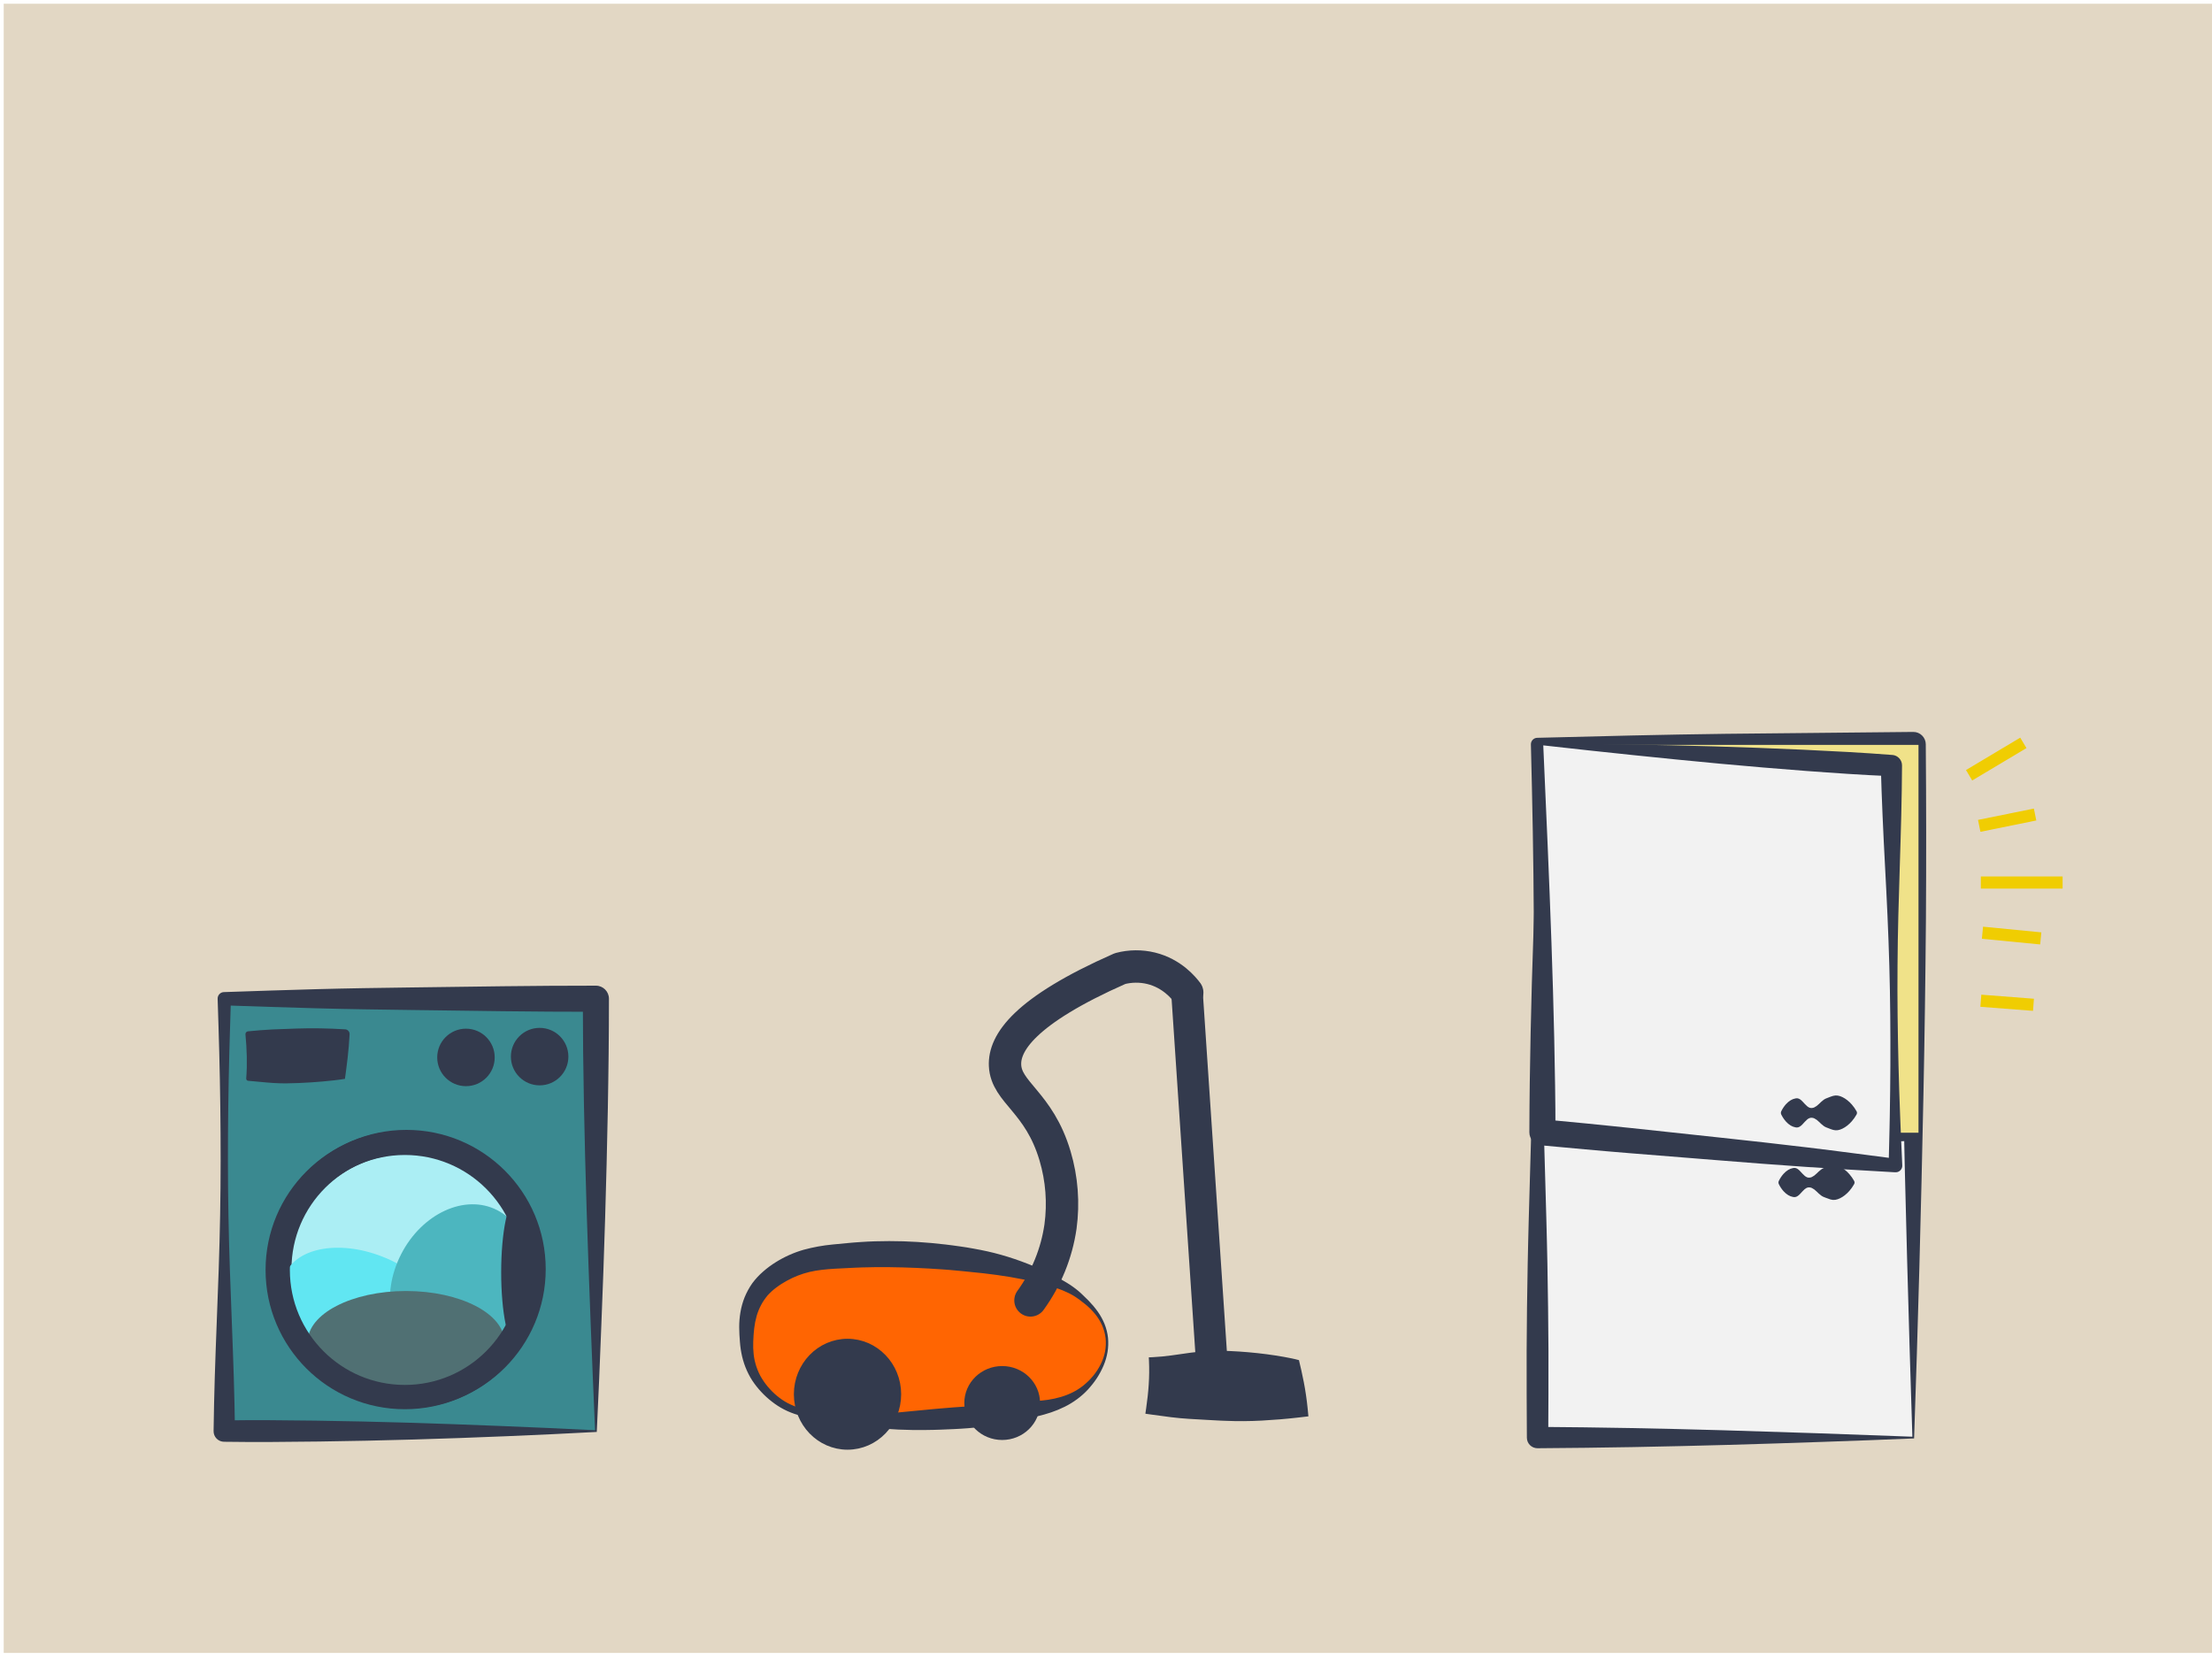
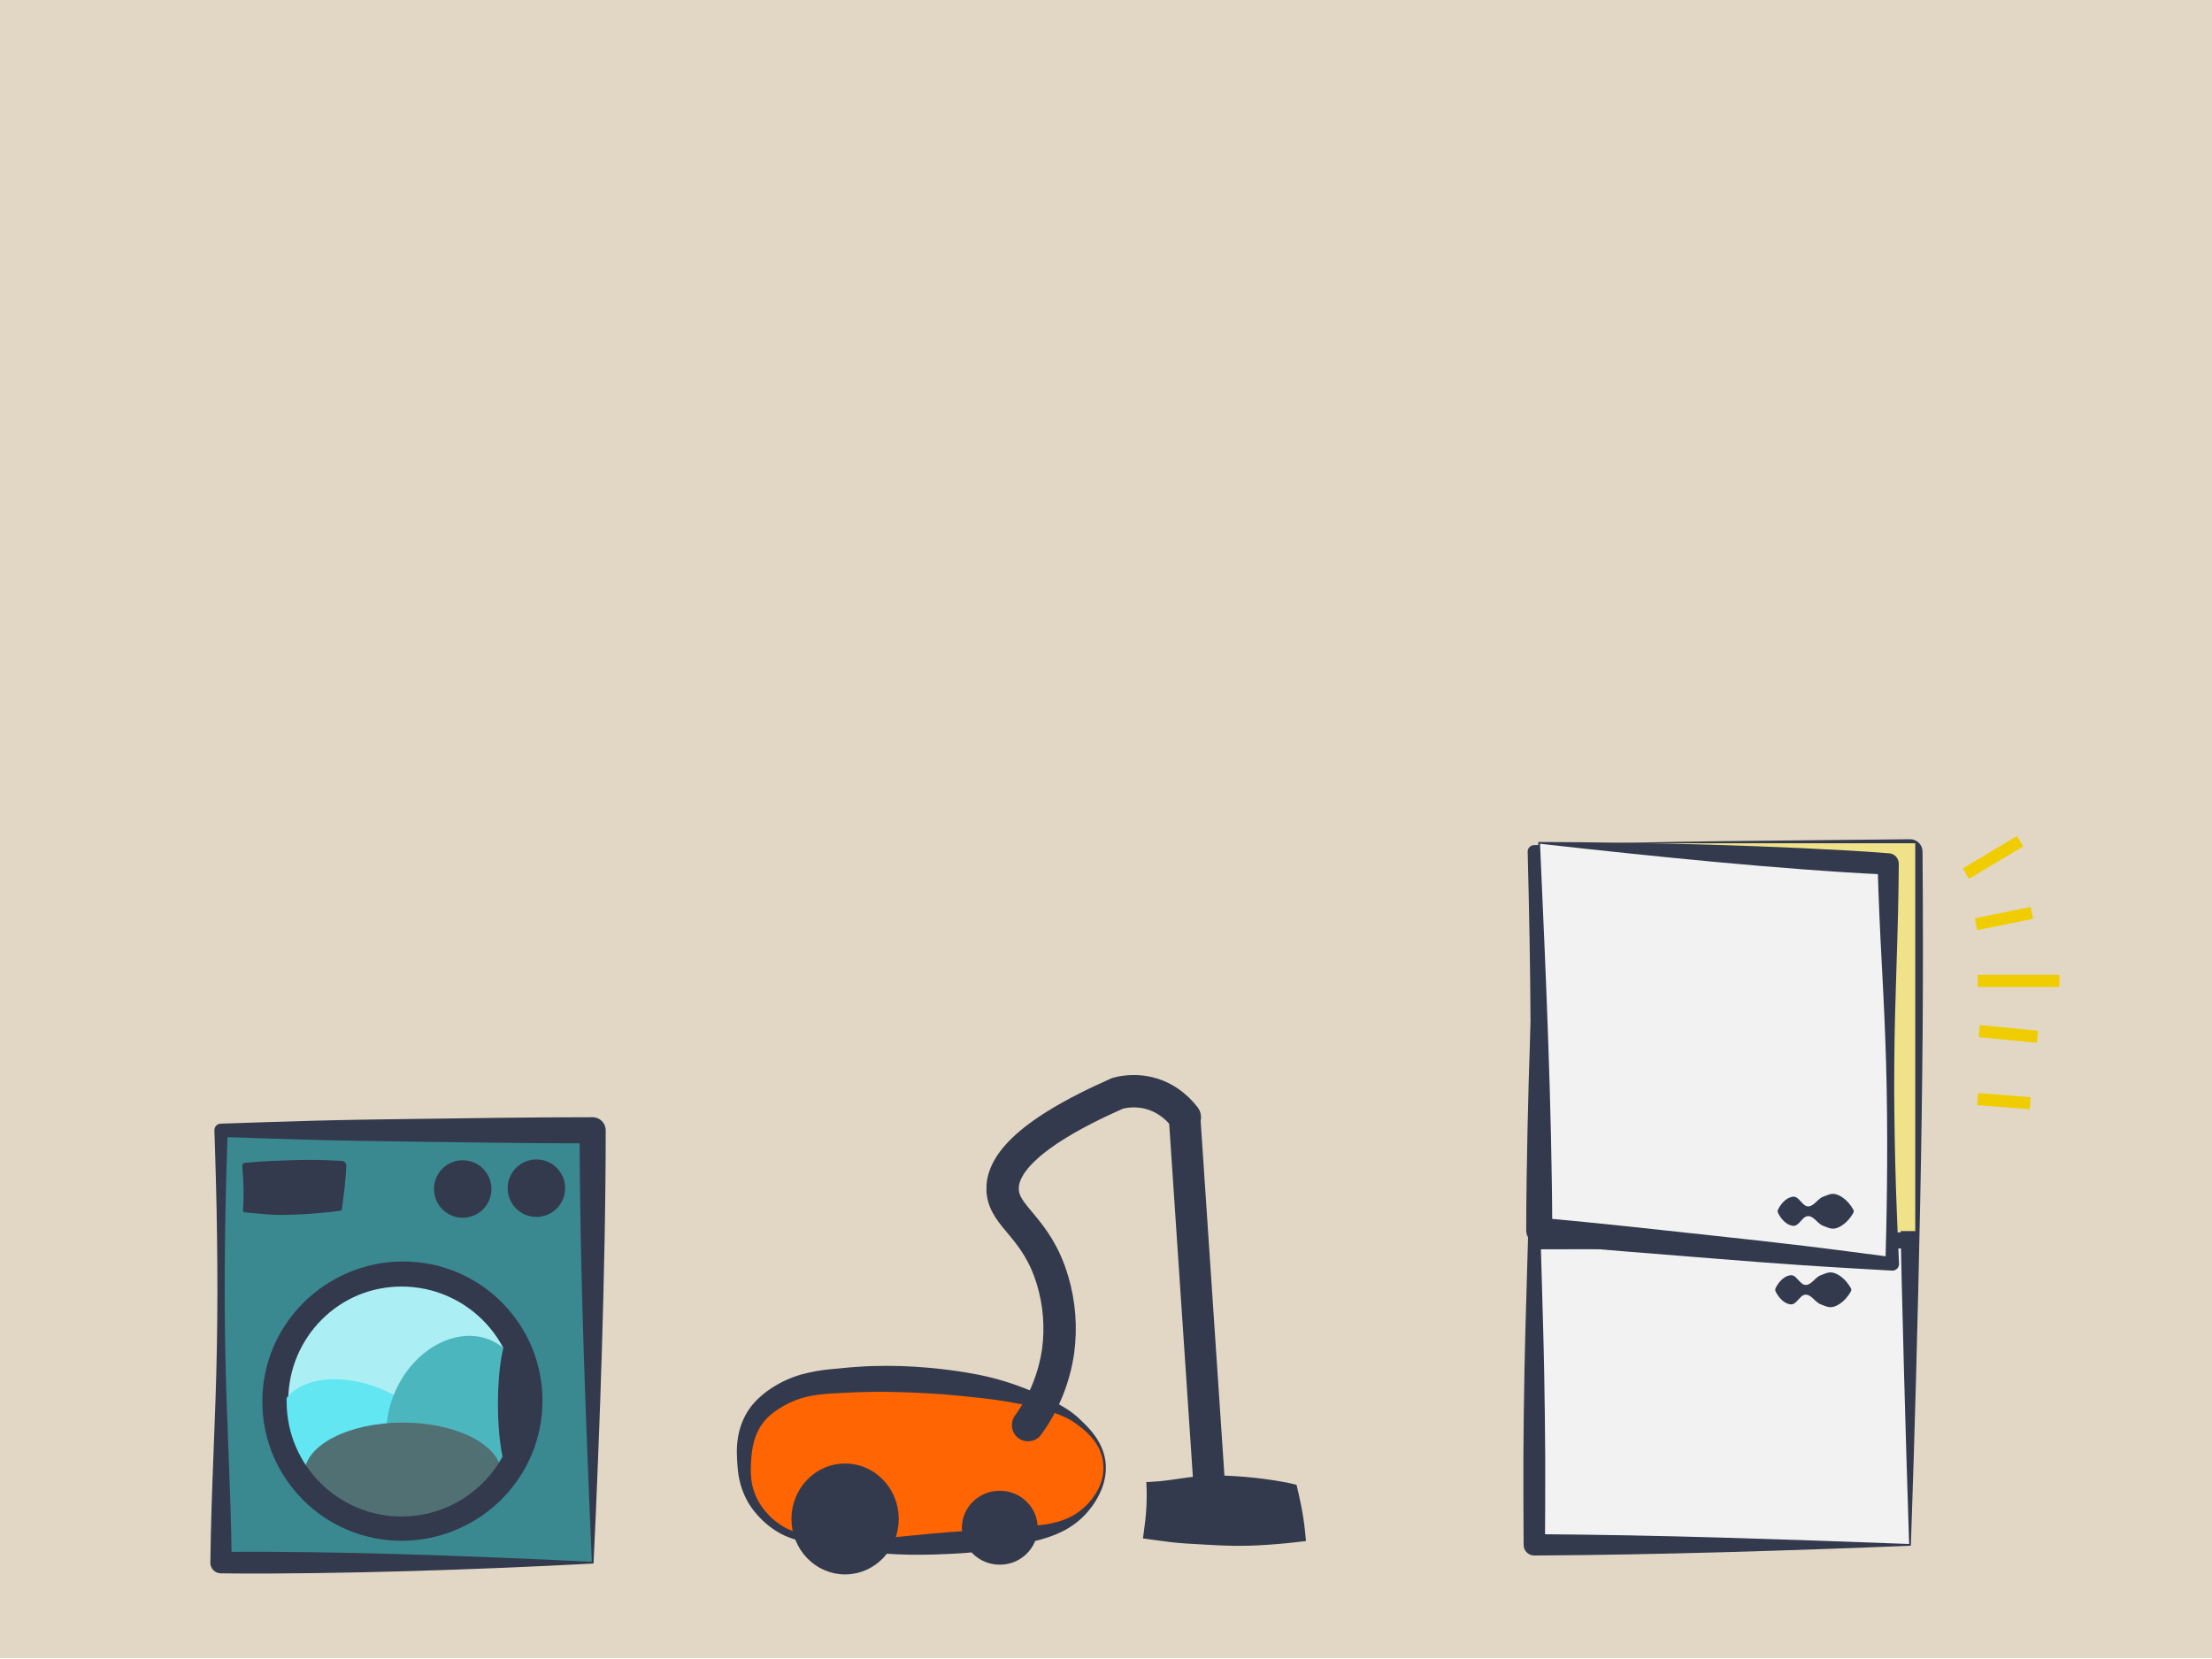
<svg xmlns="http://www.w3.org/2000/svg" viewBox="0 0 2732 2048">
  <defs>
    <style>
      .class-1 {
        fill: #e2d7c4;
      }

      .class-2 {
        fill: #3a8990;
      }

      .class-10, .class-3 {
        fill: #333a4d;
      }

      .class-4 {
        fill: #abeef4;
      }

      .class-10, .class-11, .class-12, .class-14, .class-4, .class-8 {
        stroke: #333a4d;
      }

      .class-11, .class-12, .class-14, .class-4, .class-8 {
        stroke-linecap: round;
        stroke-linejoin: round;
      }

      .class-4, .class-8 {
        stroke-width: 30px;
      }

      .class-5 {
        fill: #61e6f2;
      }

      .class-6 {
        fill: #4cb6bf;
      }

      .class-7 {
        fill: #507073;
      }

      .class-11, .class-12, .class-14, .class-15, .class-8 {
        fill: none;
      }

      .class-9 {
        fill: #ff6502;
      }

      .class-10, .class-15 {
        stroke-miterlimit: 10;
      }

      .class-10 {
        stroke-width: 10px;
      }

      .class-11 {
        stroke-width: 40px;
      }

      .class-12 {
        stroke-width: 39px;
      }

      .class-13 {
        fill: #f2f2f2;
      }

      .class-14 {
        stroke-width: 20px;
      }

      .class-15 {
        stroke: #f0cd02;
        stroke-width: 15px;
      }

      .class-16 {
        fill: #f0e289;
      }
    </style>
  </defs>
  <g id="baggrund">
-     <rect class="class-1" x="4.57" y="4.61" width="2727.43" height="2036.89" />
+     <rect id="_rectangle_" data-name="&lt;rectangle&gt;" class="class-1" y="-0.97" width="2732" height="2048.97" />
  </g>
  <g id="vaskemaskine_lag">
    <g id="vaskemaskine">
      <g>
-         <rect class="class-2" x="277" y="1233.5" width="459" height="534" />
-         <path class="class-3" d="M737.06,1768.56c-36.36,2-73.73,3.69-111.5,5.28s-76.12,2.94-114.74,4.08-77.58,1.95-116.61,2.48q-29.28.38-58.6.55T277,1780.7h-.35a13,13,0,0,1-12.85-13.19c.28-22.25.81-44.5,1.47-66.75s1.55-44.5,2.38-66.75,1.75-44.5,2.48-66.75,1.37-44.5,1.74-66.75c.82-44.5.78-89,.21-133.5-.25-22.25-.75-44.5-1.28-66.75s-1.32-44.5-2-66.75a8,8,0,0,1,7.7-8.2H277c38.25-1.29,76.5-2.61,114.75-3.63l28.69-.69,28.68-.56,57.38-.83,114.75-1.51,57.37-.53c19.13-.06,38.26-.21,57.38-.18h0a16.12,16.12,0,0,1,16.1,16.14q0,34.1-.38,68.2c-.21,22.73-.64,45.43-1,68.12q-1.31,68-3.36,135.41t-4.74,133.31C741,1682.5,739.1,1726,737.06,1768.56Zm-2.12-2.12c-2-46.41-3.89-91.94-5.62-137s-3.35-89.54-4.74-133.69-2.49-87.94-3.36-131.59c-.34-21.81-.77-43.61-1-65.38s-.36-43.53-.38-65.3L736,1249.64c-19.12,0-38.25-.12-57.38-.18l-57.37-.53-114.75-1.51-57.38-.83-28.68-.56-28.69-.69c-38.25-1-76.5-2.34-114.75-3.63l8.21-8.21c-.69,22.25-1.44,44.5-2,66.75s-1,44.5-1.28,66.75c-.57,44.5-.61,89,.21,133.5.37,22.25,1,44.5,1.74,66.75s1.65,44.5,2.48,66.75,1.71,44.5,2.38,66.75,1.19,44.5,1.47,66.75L277,1754.3q28.11-.4,56.14-.25t56.15.55c37.47.53,75,1.36,112.89,2.48s76.06,2.52,114.76,4.08S694.8,1764.41,734.94,1766.44Z" />
+         <rect class="class-2" x="273" y="1396" width="459" height="534" />
+         <path class="class-3" d="M733.06,1931.06c-36.36,2-73.73,3.69-111.5,5.28s-76.12,2.94-114.74,4.08-77.58,1.95-116.61,2.48q-29.28.38-58.6.55T273,1943.2h-.35A13,13,0,0,1,259.8,1930c.28-22.25.81-44.5,1.47-66.75s1.55-44.5,2.38-66.75,1.75-44.5,2.48-66.75,1.37-44.5,1.74-66.75c.82-44.5.78-89,.21-133.5-.25-22.25-.75-44.5-1.28-66.75s-1.32-44.5-2-66.75a8,8,0,0,1,7.7-8.2H273c38.25-1.29,76.5-2.61,114.75-3.63l28.69-.69,28.68-.56,57.38-.83,114.75-1.51,57.37-.53c19.13-.06,38.26-.21,57.38-.18h0a16.12,16.12,0,0,1,16.1,16.14q0,34.1-.38,68.2c-.21,22.73-.64,45.43-1,68.12q-1.31,68-3.36,135.41T738.68,1801C737,1845,735.1,1888.47,733.06,1931.06Zm-2.12-2.12c-2-46.41-3.89-91.94-5.62-137s-3.35-89.54-4.74-133.69-2.49-87.94-3.36-131.59c-.34-21.81-.77-43.61-1-65.38s-.36-43.53-.38-65.3L732,1412.14c-19.12,0-38.25-.12-57.38-.18l-57.37-.53-114.75-1.51-57.38-.83-28.68-.56-28.69-.69c-38.25-1-76.5-2.34-114.75-3.63l8.21-8.21c-.69,22.25-1.44,44.5-2,66.75s-1,44.5-1.28,66.75c-.57,44.5-.61,89,.21,133.5.37,22.25,1,44.5,1.74,66.75s1.65,44.5,2.48,66.75,1.71,44.5,2.38,66.75,1.19,44.5,1.47,66.75L273,1916.8q28.11-.4,56.14-.25t56.15.55c37.47.53,75,1.36,112.89,2.48s76.06,2.52,114.76,4.08S690.8,1926.91,730.94,1928.94Z" />
      </g>
-       <circle class="class-3" cx="666.5" cy="1305" r="35.5" />
-       <circle class="class-3" cx="575.5" cy="1306" r="35.5" />
+       <circle class="class-3" cx="662.5" cy="1467.5" r="35.5" />
+       <circle class="class-3" cx="571.5" cy="1468.5" r="35.5" />
      <g>
-         <rect class="class-3" x="307" y="1277.5" width="118.52" height="54.5" />
-         <path class="class-3" d="M426,1332.49c-4.27.7-8.79,1.27-13.41,1.8s-9.35,1-14.18,1.43c-9.66.86-19.66,1.52-29.82,1.92-5.09.2-10.21.36-15.36.4s-10.36-.15-15.55-.46c-10.39-.61-20.66-1.92-30.69-2.68l-.44,0a2.68,2.68,0,0,1-2.46-2.87c.34-4.54.62-9.08.71-13.63s.11-9.08,0-13.62-.29-9.08-.58-13.62-.68-9.09-1.06-13.63a3.49,3.49,0,0,1,3.16-3.77l.67-.06c9.88-.91,19.75-1.8,29.63-2.26s19.75-.76,29.63-1.09,19.75-.44,29.63-.25,19.75.58,29.63,1.16l.7,0a5.9,5.9,0,0,1,5.57,6.23c-.27,4.91-.6,9.8-1,14.63s-.89,9.58-1.4,14.22-1.08,9.16-1.67,13.52q-.4,3.29-.84,6.44Zm-1-1-1.7-14.63-1.66-13.73c-.52-4.44-1-8.77-1.4-13s-.75-8.45-1-12.62l6.28,6.27q-14.82.87-29.63,1.16c-9.88.19-19.76.06-29.63-.25s-19.75-.69-29.63-1.09-19.75-1.35-29.63-2.26l3.83-3.83c-.38,4.54-.79,9.08-1.06,13.63s-.49,9.08-.58,13.62-.11,9.08,0,13.62.37,9.09.71,13.63l-2.9-2.9c9.72-.76,19.2-2.07,28.56-2.68,4.69-.31,9.37-.46,14.09-.46s9.48.2,14.27.4c9.59.4,19.34,1.06,29.44,1.92q7.56.63,15.44,1.43C414.06,1330.24,419.42,1330.81,425,1331.51Z" />
+         <rect class="class-3" x="303" y="1440" width="118.52" height="54.5" />
+         <path class="class-3" d="M422,1495c-4.27.7-8.79,1.27-13.41,1.8s-9.35,1-14.18,1.43c-9.66.86-19.66,1.52-29.82,1.92-5.09.2-10.21.36-15.36.4s-10.36-.15-15.55-.46c-10.39-.61-20.66-1.92-30.69-2.68l-.44,0a2.68,2.68,0,0,1-2.46-2.87c.34-4.54.62-9.08.71-13.63s.11-9.08,0-13.62-.29-9.08-.58-13.62-.68-9.09-1.06-13.63a3.49,3.49,0,0,1,3.16-3.77l.67-.06c9.88-.91,19.75-1.8,29.63-2.26s19.75-.76,29.63-1.09,19.75-.44,29.63-.25,19.75.58,29.63,1.16l.7,0a5.9,5.9,0,0,1,5.57,6.23c-.27,4.91-.6,9.8-1,14.63s-.89,9.58-1.4,14.22-1.08,9.16-1.67,13.52q-.4,3.29-.84,6.44Zm-1-1-1.7-14.63-1.66-13.73c-.52-4.44-1-8.77-1.4-13s-.75-8.45-1-12.62l6.28,6.27q-14.82.87-29.63,1.16c-9.88.19-19.76.06-29.63-.25s-19.75-.69-29.63-1.09-19.75-1.35-29.63-2.26l3.83-3.83c-.38,4.54-.79,9.08-1.06,13.63s-.49,9.08-.58,13.62-.11,9.08,0,13.62.37,9.09.71,13.63l-2.9-2.9c9.72-.76,19.2-2.07,28.56-2.68,4.69-.31,9.37-.46,14.09-.46s9.48.2,14.27.4c9.59.4,19.34,1.06,29.44,1.92q7.56.63,15.44,1.43C410.06,1492.74,415.42,1493.31,421,1494Z" />
      </g>
      <g id="trumle">
-         <circle class="class-4" cx="502" cy="1567.5" r="157" />
-         <ellipse class="class-5" cx="450.6" cy="1615.6" rx="67.1" ry="106.89" transform="translate(-1212.34 1396.85) rotate(-66.92)" />
-         <ellipse class="class-6" cx="567.14" cy="1585.77" rx="102.5" ry="80.57" transform="translate(-1102.54 1365.61) rotate(-62.81)" />
-         <ellipse class="class-7" cx="501.5" cy="1657.5" rx="121.5" ry="63" />
+         <circle class="class-4" cx="498" cy="1730" r="157" />
+         <ellipse class="class-5" cx="446.6" cy="1778.1" rx="67.1" ry="106.89" transform="translate(-1364.26 1491.97) rotate(-66.92)" />
+         <ellipse class="class-6" cx="563.14" cy="1748.27" rx="102.5" ry="80.57" transform="translate(-1249.26 1450.3) rotate(-62.81)" />
+         <ellipse class="class-7" cx="497.5" cy="1820" rx="121.5" ry="63" />
      </g>
      <g id="lage">
-         <circle class="class-8" cx="500" cy="1568.5" r="157" />
-         <ellipse class="class-3" cx="637.5" cy="1571.5" rx="18.5" ry="90" />
+         <circle class="class-8" cx="496" cy="1731" r="157" />
+         <ellipse class="class-3" cx="633.5" cy="1734" rx="18.5" ry="90" />
      </g>
    </g>
  </g>
  <g id="stovsuger_lag">
    <g id="stovsuger">
      <g>
-         <path class="class-9" d="M1367,1652.5c3.22,29.88-17.62,52.29-22,57-23.11,24.86-55.15,29.21-78,32-25.25,3.08-45.76,7.26-78.84,9.4-65.11,4.2-98.57,6.2-143.16,1.6-40.93-4.22-64.71-7-86-23a95.31,95.31,0,0,1-27-31c-9.6-18.38-9.92-35.18-10-46-.1-12.86-.27-36.41,15-58,2.09-3,11.74-16.16,35-28,26.1-13.29,50.24-13.93,79-16,18.84-1.36,77.32-4.79,156,7a422.63,422.63,0,0,1,75,18c33.22,11.31,45.1,20.14,51,25C1344.31,1609.8,1364.16,1626.14,1367,1652.5Z" />
-         <path class="class-3" d="M1368.49,1652.34a69.44,69.44,0,0,1-.59,17.46,73.5,73.5,0,0,1-4.91,16.79,99.14,99.14,0,0,1-8.24,15.49c-1.62,2.45-3.35,4.84-5.16,7.16s-3.76,4.52-5.74,6.77a94.48,94.48,0,0,1-13.43,12,100.66,100.66,0,0,1-15.48,9.47,135.55,135.55,0,0,1-16.75,6.94c-5.71,1.91-11.49,3.54-17.26,4.9-2.89.68-5.76,1.3-8.61,1.9l-8.38,1.68-16.61,3.41c-11.15,2.28-22.58,4.35-34.16,5.83q-8.67,1.1-17.41,1.81c-2.89.22-5.86.44-8.68.6l-8.54.48c-5.69.3-11.39.55-17.11.72-2.86.09-5.71.21-8.58.26l-8.6.14a565.73,565.73,0,0,1-69.31-3.14c-5.78-.64-11.53-1.38-17.26-2.18-2.87-.39-5.73-.82-8.58-1.26s-5.71-.86-8.52-1.32l-17-2.65c-5.69-.88-11.37-1.84-17.08-2.91-11.38-2.14-22.92-4.94-33.89-9.84a91.44,91.44,0,0,1-15.6-9,110.17,110.17,0,0,1-13.71-11.52c-1.06-1.06-2.11-2.13-3.12-3.23s-2-2.22-3-3.34c-1.95-2.28-3.83-4.64-5.59-7.1a79,79,0,0,1-5-7.71c-1.48-2.66-2.89-5.37-4.14-8.17a97.21,97.21,0,0,1-5.89-17.46,116.52,116.52,0,0,1-2.7-18.07c-.25-3-.44-5.81-.61-8.77s-.28-6-.27-9a108.6,108.6,0,0,1,1.5-18.64,91.55,91.55,0,0,1,5.18-18.6l2-4.49c.7-1.48,1.48-2.93,2.23-4.39s1.65-2.84,2.48-4.27,1.82-2.87,2.84-4.27a89.93,89.93,0,0,1,13.46-14.45A116.26,116.26,0,0,1,958,1559a135.9,135.9,0,0,1,34.55-15.44,212.83,212.83,0,0,1,36.08-6.53c5.85-.61,11.58-1.12,17.23-1.64l4.22-.39,4.37-.38c2.92-.23,5.84-.45,8.76-.63,11.67-.82,23.34-1.1,35-1.14s23.29.38,34.91,1.08,23.19,1.78,34.73,3.13c5.76.75,11.53,1.4,17.27,2.28l8.61,1.28c2.87.46,5.72,1,8.58,1.5,5.71,1,11.41,2.14,17.17,3.4s11.44,2.73,17.1,4.33,11.28,3.31,16.83,5.22,11.06,3.9,16.5,6.06q16.33,6.48,32,14.4c5.22,2.68,10.4,5.48,15.43,8.6a118.64,118.64,0,0,1,14.58,10.34c1.15,1,2.27,2,3.35,3l3.13,3c2.1,2,4.2,4,6.23,6.1a115.5,115.5,0,0,1,11.23,13.45,75.54,75.54,0,0,1,8.42,15.37A64.69,64.69,0,0,1,1368.49,1652.34Zm-3,.32a55.33,55.33,0,0,0-4.39-16,62.18,62.18,0,0,0-8.78-14,84.88,84.88,0,0,0-11.8-11.72c-2.17-1.76-4.34-3.51-6.62-5.16l-3.44-2.48c-1.13-.79-2.25-1.56-3.39-2.28-9.19-5.72-19.7-9.54-30.34-12.76s-21.62-5.76-32.56-8-21.91-4-32.88-5.56c-5.49-.75-11-1.48-16.46-2.07s-11-1.18-16.62-1.72l-8.34-.85-8.35-.78c-5.55-.59-11.13-1-16.69-1.42-11.14-.74-22.27-1.49-33.41-1.91-22.27-.94-44.56-1.26-66.71-.58-2.77.09-5.53.2-8.3.33l-8.45.41c-5.72.27-11.35.52-16.85.85-11,.65-21.46,1.7-31.35,4A111.07,111.07,0,0,0,971.52,1582c-2.23,1.22-4.41,2.52-6.53,3.88-1.06.68-2.09,1.39-3.14,2.08s-2.05,1.43-3,2.19a73.91,73.91,0,0,0-10.67,9.64,30.45,30.45,0,0,0-2.14,2.67c-.69,1-1.49,1.9-2.12,2.92s-1.35,2-2,3.05l-1.8,3.17a70.73,70.73,0,0,0-5.61,13.77,97.13,97.13,0,0,0-3,15.18c-.33,2.63-.57,5.3-.75,8s-.33,5.63-.44,8.32a102.4,102.4,0,0,0,.52,15.91,78,78,0,0,0,1.29,7.76c.31,1.28.59,2.57,1,3.82l.54,1.9.62,1.88a73.77,73.77,0,0,0,2.92,7.37,65.14,65.14,0,0,0,3.74,7,85.55,85.55,0,0,0,9.72,12.87,84,84,0,0,0,12,11c1.09.78,2.16,1.6,3.27,2.36l3.39,2.18c1.17.67,2.35,1.31,3.53,2s2.42,1.18,3.63,1.78c9.79,4.57,20.64,7,31.7,8.55,1.39.18,2.77.4,4.16.56l4.19.45c2.79.31,5.61.54,8.42.8,5.64.41,11.29.8,17,1.08,11.34.6,22.54.78,33.77.43,22.42-.57,44.74-3.19,67.29-5.3l8.46-.82,8.47-.75c5.65-.51,11.32-1,17-1.41l8.52-.61,8.36-.58q8.31-.62,16.61-1.32l33.59-3.09c5.7-.48,11.44-1,17.24-1.29s11.37-.51,16.88-.9,10.91-.85,16.26-1.65a116.14,116.14,0,0,0,15.76-3.47,87.53,87.53,0,0,0,15-5.89c1.19-.62,2.39-1.26,3.57-1.91l3.44-2.14a40.56,40.56,0,0,0,3.34-2.32l1.64-1.21a16.52,16.52,0,0,0,1.6-1.27c2-1.79,4.17-3.55,6.11-5.53s3.77-4,5.54-6.15a74.28,74.28,0,0,0,9-13.91,60.1,60.1,0,0,0,5.42-15.68A58.64,58.64,0,0,0,1365.51,1652.66Z" />
+         <path class="class-9" d="M1364,1806.53c3.22,29.88-17.62,52.29-22,57-23.11,24.86-55.15,29.22-78,32-25.25,3.08-45.75,7.27-78.83,9.4-65.11,4.2-98.58,6.2-143.17,1.6-40.93-4.22-64.71-7-86-23a95.31,95.31,0,0,1-27-31c-9.6-18.38-9.92-35.18-10-46-.09-12.86-.27-36.4,15-58,2.09-3,11.74-16.15,35-28,26.11-13.29,50.25-13.93,79-16,18.84-1.35,77.33-4.78,156,7a423.34,423.34,0,0,1,75,18c33.22,11.31,45.1,20.14,51,25C1341.33,1763.84,1361.19,1780.17,1364,1806.53Z" />
+         <path class="class-3" d="M1365.51,1806.37a69,69,0,0,1-.59,17.46,74,74,0,0,1-4.9,16.79,98.75,98.75,0,0,1-8.25,15.49q-2.43,3.67-5.15,7.17c-1.77,2.34-3.77,4.51-5.75,6.76a93.94,93.94,0,0,1-13.43,12,99.79,99.79,0,0,1-15.47,9.47,135.68,135.68,0,0,1-16.76,6.94c-5.71,1.91-11.49,3.55-17.26,4.9-2.89.68-5.76,1.3-8.61,1.9l-8.38,1.68-16.61,3.41c-11.15,2.28-22.58,4.36-34.15,5.83-5.79.73-11.6,1.35-17.42,1.81-2.88.22-5.85.44-8.68.6l-8.53.48c-5.7.3-11.4.55-17.12.72-2.86.09-5.71.21-8.58.26l-8.59.14A563.91,563.91,0,0,1,1072,1917c-5.77-.64-11.53-1.38-17.26-2.18-2.87-.39-5.73-.82-8.58-1.26s-5.71-.86-8.52-1.32l-17-2.65c-5.69-.88-11.36-1.84-17.07-2.9-11.38-2.15-22.93-5-33.9-9.85a91.44,91.44,0,0,1-15.6-8.95,110.76,110.76,0,0,1-13.71-11.52c-1.06-1-2.11-2.12-3.12-3.23s-2-2.22-3-3.33c-2-2.29-3.83-4.64-5.59-7.1a81.47,81.47,0,0,1-5-7.71c-1.48-2.67-2.89-5.38-4.14-8.18a97.46,97.46,0,0,1-5.89-17.46,117.73,117.73,0,0,1-2.7-18.07c-.24-3-.43-5.81-.6-8.76s-.28-6-.28-9a109.61,109.61,0,0,1,1.5-18.64,91.55,91.55,0,0,1,5.18-18.6l2-4.49c.7-1.48,1.49-2.92,2.24-4.39s1.65-2.84,2.48-4.26a49.36,49.36,0,0,1,2.84-4.27,89.5,89.5,0,0,1,13.45-14.46A116.26,116.26,0,0,1,955,1713.07a135.9,135.9,0,0,1,34.55-15.44,212.83,212.83,0,0,1,36.08-6.53c5.85-.61,11.59-1.12,17.23-1.64l4.22-.39,4.37-.38c2.92-.23,5.84-.45,8.76-.63,11.68-.82,23.35-1.1,35-1.14s23.3.38,34.91,1.08,23.19,1.78,34.73,3.13c5.76.76,11.53,1.4,17.27,2.28l8.62,1.28c2.86.46,5.72,1,8.58,1.5,5.7,1,11.4,2.14,17.16,3.4s11.44,2.73,17.1,4.33,11.28,3.31,16.83,5.22,11.07,3.9,16.51,6.07q16.32,6.46,32,14.39c5.21,2.68,10.39,5.49,15.42,8.6a119,119,0,0,1,14.58,10.34c1.15,1,2.27,2,3.35,3l3.14,3c2.1,2,4.19,4,6.22,6.09a114.86,114.86,0,0,1,11.24,13.46,75.45,75.45,0,0,1,8.41,15.37A64.13,64.13,0,0,1,1365.51,1806.37Zm-3,.32a55.18,55.18,0,0,0-4.39-16,62.34,62.34,0,0,0-8.77-14,85,85,0,0,0-11.81-11.72c-2.17-1.76-4.34-3.5-6.62-5.16l-3.44-2.48c-1.13-.79-2.24-1.55-3.39-2.27-9.19-5.73-19.69-9.55-30.34-12.77s-21.62-5.76-32.56-8-21.91-4-32.88-5.56c-5.48-.75-11-1.48-16.46-2.06s-11-1.19-16.61-1.72l-8.35-.86-8.34-.78c-5.56-.59-11.14-.95-16.7-1.42-11.14-.74-22.27-1.48-33.41-1.91-22.27-.94-44.55-1.26-66.71-.58-2.77.09-5.53.2-8.3.33l-8.45.41c-5.72.27-11.35.52-16.85.85-11,.65-21.45,1.71-31.35,4A110.86,110.86,0,0,0,968.55,1736c-2.24,1.23-4.41,2.53-6.53,3.89-1.07.67-2.1,1.38-3.15,2.07s-2,1.44-3,2.19a73.9,73.9,0,0,0-10.67,9.65,29,29,0,0,0-2.13,2.67c-.7,1-1.49,1.89-2.13,2.92s-1.35,2-2,3l-1.8,3.17a70.7,70.7,0,0,0-5.6,13.77,97.37,97.37,0,0,0-3,15.18c-.33,2.63-.57,5.3-.74,8s-.34,5.63-.45,8.32a102.4,102.4,0,0,0,.52,15.91,78.66,78.66,0,0,0,1.29,7.77c.31,1.27.59,2.56,1,3.81l.54,1.9.62,1.88a71.51,71.51,0,0,0,2.93,7.37,65,65,0,0,0,3.73,7,85.63,85.63,0,0,0,9.72,12.88,84.56,84.56,0,0,0,12,10.94c1.09.78,2.16,1.6,3.27,2.36l3.39,2.19c1.17.67,2.36,1.3,3.53,2s2.42,1.19,3.63,1.79c9.8,4.57,20.65,7,31.71,8.54,1.38.19,2.76.4,4.15.57l4.19.45c2.8.3,5.61.53,8.42.79,5.64.41,11.3.8,17,1.08,11.33.6,22.54.79,33.76.43,22.43-.56,44.74-3.18,67.29-5.3l8.46-.82,8.48-.75c5.65-.51,11.32-1,17-1.41l8.52-.61,8.36-.58q8.31-.62,16.61-1.32l33.6-3.09c5.69-.48,11.44-1,17.23-1.29s11.37-.51,16.89-.89,10.9-.86,16.26-1.66a116.78,116.78,0,0,0,15.76-3.46,88,88,0,0,0,15-5.9c1.19-.62,2.39-1.25,3.58-1.9l3.43-2.15c1.18-.69,2.24-1.52,3.35-2.31l1.64-1.22a17.69,17.69,0,0,0,1.59-1.27c2-1.79,4.17-3.54,6.12-5.52s3.76-4,5.53-6.16a73.79,73.79,0,0,0,9-13.91,60.1,60.1,0,0,0,5.42-15.68A58.27,58.27,0,0,0,1362.53,1806.69Z" />
      </g>
-       <ellipse class="class-10" cx="1046.75" cy="1722" rx="61.25" ry="63.5" />
-       <ellipse class="class-10" cx="1237.78" cy="1732.84" rx="41.78" ry="40.66" />
-       <path class="class-11" d="M1272.72,1606.11a205.42,205.42,0,0,0,37.07-91.11,208.24,208.24,0,0,0-6.71-87.36c-19.82-66.92-60.27-78.09-61.78-111.81-1.22-27.33,23.21-67.11,142-119.54a78.15,78.15,0,0,1,38.61-.35c25.83,6.42,40.21,24.36,44.41,30" />
-       <line class="class-12" x1="1466" y1="1225.5" x2="1498.5" y2="1710" />
+       <ellipse class="class-10" cx="1043.77" cy="1876.03" rx="61.25" ry="63.5" />
+       <ellipse class="class-10" cx="1234.8" cy="1886.87" rx="41.78" ry="40.66" />
+       <path class="class-11" d="M1269.74,1760.14a205.25,205.25,0,0,0,37.07-91.1,208.29,208.29,0,0,0-6.71-87.37c-19.82-66.91-60.27-78.08-61.77-111.81-1.23-27.32,23.2-67.11,142-119.54a78.14,78.14,0,0,1,38.61-.35c25.83,6.42,40.2,24.37,44.41,30" />
+       <line class="class-12" x1="1463.02" y1="1379.53" x2="1495.52" y2="1864.03" />
      <g>
-         <rect class="class-3" x="1423.75" y="1680.93" width="179.5" height="58.15" />
-         <path class="class-3" d="M1602.19,1682c-9.06,1.64-17.48,2.92-25.71,4.14s-16.11,2.27-23.83,3.22c-15.42,1.88-30,3.24-44.27,4a200.18,200.18,0,0,1-21.05.15,204.82,204.82,0,0,1-20.67-2.22c-6.92-1.06-13.94-2.31-21.11-3.36s-14.46-1.84-21.8-2.19l4.76-4.75a266,266,0,0,0,.32,29.07c.14,2.42.36,4.85.55,7.27s.44,4.84.73,7.27c.53,4.84,1.19,9.69,1.85,14.53l-8.21-8.21c7.48-1,15-2.14,22.44-3s15-1.61,22.43-2.06l22.44-1.3,11.22-.61,5.61-.29,5.61-.21c15-.64,29.92-.5,44.88.28s29.91,2,44.87,3.75l-11.71,11.7q.4-3.1.93-6.28c.36-2.11.68-4.24,1.11-6.41.79-4.33,1.69-8.8,2.65-13.47s2-9.56,3-14.7S1601.21,1687.69,1602.19,1682Zm2.12-2.12c1,4,2,8.29,3,12.84s2,9.36,3,14.38,1.86,10.24,2.65,15.6c.43,2.68.75,5.4,1.11,8.13s.66,5.49.93,8.25l1,10.23-12.71,1.48c-15,1.74-29.92,2.94-44.87,3.75s-29.92.92-44.88.28l-5.61-.21-5.61-.29-11.22-.61-22.44-1.3q-11.2-.68-22.43-2.07c-7.48-.9-15-2-22.44-3l-9.16-1.28,1-6.94c.66-4.84,1.32-9.69,1.85-14.53.29-2.43.48-4.85.73-7.27s.41-4.85.55-7.27a266,266,0,0,0,.32-29.07l-.21-4.54,5-.22c7.62-.35,15.28-1.15,23.07-2.19s15.73-2.3,23.77-3.36,16.16-1.89,24.2-2.22,16-.23,23.83.16c15.67.7,31,2.06,45.48,3.94,7.24,1,14.28,2,21,3.22S1598.41,1678.22,1604.31,1679.87Z" />
+         <rect class="class-3" x="1420.77" y="1834.96" width="179.5" height="58.15" />
+         <path class="class-3" d="M1599.21,1836c-9.06,1.65-17.48,2.92-25.71,4.14s-16.11,2.27-23.83,3.22c-15.42,1.88-30,3.24-44.27,3.95a183.42,183.42,0,0,1-41.72-2.07c-6.92-1.06-13.94-2.31-21.11-3.36s-14.46-1.84-21.8-2.18l4.76-4.76a263.51,263.51,0,0,0,.33,29.07c.14,2.42.36,4.85.54,7.27s.44,4.85.74,7.27c.52,4.84,1.19,9.69,1.85,14.54l-8.22-8.22c7.48-1,15-2.14,22.44-3s15-1.62,22.44-2.07l22.44-1.3,11.21-.61,5.61-.29,5.61-.21c15-.64,29.92-.5,44.88.28s29.91,2,44.87,3.75l-11.7,11.71c.27-2.08.57-4.17.93-6.28s.68-4.25,1.1-6.42c.79-4.33,1.69-8.79,2.65-13.47s2-9.56,3-14.69S1598.23,1841.72,1599.21,1836Zm2.12-2.12c1,4,2,8.29,3,12.84s2,9.37,3,14.38,1.86,10.24,2.65,15.6c.42,2.68.75,5.4,1.1,8.13s.66,5.49.93,8.26l1,10.23-12.72,1.47c-15,1.74-29.91,2.94-44.87,3.75s-29.92.92-44.88.28l-5.61-.21-5.61-.29-11.21-.61-22.44-1.3q-11.22-.67-22.44-2.06c-7.48-.91-15-2-22.44-3l-9.15-1.28.94-6.93c.66-4.85,1.33-9.7,1.85-14.54.29-2.42.49-4.85.73-7.27s.41-4.85.55-7.27A263.51,263.51,0,0,0,1416,1835l-.21-4.53,5-.23c7.62-.35,15.28-1.15,23.08-2.18s15.73-2.31,23.76-3.36,16.16-1.89,24.21-2.23,16-.22,23.83.16c15.66.7,31,2.06,45.47,3.94,7.25,1,14.29,2,21.05,3.22S1595.43,1832.25,1601.33,1833.9Z" />
      </g>
    </g>
  </g>
  <g id="koleskab_lag">
    <g id="koleskab">
      <g>
-         <rect class="class-13" x="1899" y="919.5" width="464" height="856" />
-         <path class="class-3" d="M2364.06,1776.56c-37.24,1.56-75.15,3-113.42,4.3s-76.94,2.61-115.9,3.68-78.17,2-117.5,2.72l-59.08.88-59.16.55a13.07,13.07,0,0,1-13.19-13v-.24c-.15-35.67-.45-71.33-.29-107s.61-71.33,1.3-107l.58-26.75.67-26.75,1.51-53.5c1-35.67,2.11-71.33,2.93-107s1.44-71.33,1.73-107,.28-71.33.11-107c-.33-71.33-1.76-142.67-3.56-214a8,8,0,0,1,7.8-8.2h.41l116-2.85q58-1.32,116-2.07L2363,904a15.33,15.33,0,0,1,15.49,15.17v.32q.89,108.36.18,217-.89,108.45-3.08,216.23t-5.05,213.9C2368.59,1637.36,2366.5,1707.53,2364.06,1776.56Zm-2.12-2.12c-2.44-73.64-4.53-146.13-6.48-218.06s-3.65-143.2-5.05-214.09-2.49-141.41-3.08-211.78-.41-140.58.18-211L2363,935l-232-2.36q-58-.76-116-2.07l-116-2.85,8.21-8.21c-1.8,71.33-3.23,142.67-3.56,214-.17,35.67-.24,71.33.11,107s.88,71.33,1.73,107,1.93,71.33,2.93,107l1.51,53.5.67,26.75.58,26.75q1,53.51,1.3,107c.16,35.67-.14,71.33-.29,107L1899,1762.31l56.84.55,56.92.88c38,.73,76.1,1.6,114.5,2.72s77,2.34,116.1,3.68S2321.84,1772.88,2361.94,1774.44Z" />
+         <rect class="class-13" x="1895" y="1052" width="464" height="856" />
+         <path class="class-3" d="M2360.06,1909.06c-37.24,1.56-75.15,3-113.42,4.3s-76.94,2.61-115.9,3.68-78.17,2-117.5,2.72l-59.08.88-59.16.55a13.07,13.07,0,0,1-13.19-13V1908c-.15-35.67-.45-71.33-.29-107s.61-71.33,1.3-107l.58-26.75.67-26.75,1.51-53.5c1-35.67,2.11-71.33,2.93-107s1.44-71.33,1.73-107,.28-71.33.11-107c-.33-71.33-1.76-142.67-3.56-214a8,8,0,0,1,7.8-8.2h.41l116-2.85q58-1.32,116-2.07l232-2.36a15.33,15.33,0,0,1,15.49,15.17v.32q.89,108.36.18,217-.89,108.45-3.08,216.23t-5.05,213.9C2364.59,1769.86,2362.5,1840,2360.06,1909.06Zm-2.12-2.12c-2.44-73.64-4.53-146.13-6.48-218.06s-3.65-143.2-5.05-214.09-2.49-141.41-3.08-211.78-.41-140.58.18-211l15.49,15.49-232-2.36q-58-.77-116-2.07l-116-2.85,8.21-8.21c-1.8,71.33-3.23,142.67-3.56,214-.17,35.67-.24,71.33.11,107s.88,71.33,1.73,107,1.93,71.33,2.93,107l1.51,53.5.67,26.75.58,26.75q1,53.51,1.3,107c.16,35.67-.14,71.33-.29,107L1895,1894.81l56.84.55,56.92.88c38,.73,76.1,1.6,114.5,2.72s77,2.34,116.1,3.68S2317.84,1905.38,2357.94,1906.94Z" />
      </g>
-       <line class="class-14" x1="1906.02" y1="1400.5" x2="2350" y2="1399.5" />
-       <path class="class-3" d="M2200,1326.5a37.81,37.81,0,0,1,5.81-8.72,25.57,25.57,0,0,1,5.81-4.88,17.67,17.67,0,0,1,5.82-2.23,7.88,7.88,0,0,1,2.9-.11,7.62,7.62,0,0,1,2.91,1.24c1.94,1.24,3.87,3.62,5.81,5.66s3.88,3.91,5.82,4.61a6.77,6.77,0,0,0,2.9.41,8.84,8.84,0,0,0,2.91-.7,20.3,20.3,0,0,0,5.81-4.23,53.45,53.45,0,0,1,5.81-5.14,15,15,0,0,1,2.91-1.67c1-.4,1.94-.76,2.9-1.14a58.83,58.83,0,0,1,5.82-2.08,14,14,0,0,1,5.81-.4,20,20,0,0,1,5.81,1.91,31.68,31.68,0,0,1,5.82,3.67,41,41,0,0,1,5.81,5.52,47.52,47.52,0,0,1,5.81,8.28,4.15,4.15,0,0,1,0,4,47.52,47.52,0,0,1-5.81,8.28,41,41,0,0,1-5.81,5.52,31.68,31.68,0,0,1-5.82,3.67,20,20,0,0,1-5.81,1.91,14,14,0,0,1-5.81-.4,58.83,58.83,0,0,1-5.82-2.08c-1-.38-1.93-.74-2.9-1.14a15,15,0,0,1-2.91-1.67,53.45,53.45,0,0,1-5.81-5.14,20.3,20.3,0,0,0-5.81-4.23,8.84,8.84,0,0,0-2.91-.7,6.77,6.77,0,0,0-2.9.41c-1.94.7-3.88,2.46-5.82,4.61s-3.87,4.42-5.81,5.66a7.62,7.62,0,0,1-2.91,1.24,7.88,7.88,0,0,1-2.9-.11,17.67,17.67,0,0,1-5.82-2.23,25.57,25.57,0,0,1-5.81-4.88,37.81,37.81,0,0,1-5.81-8.72A4.57,4.57,0,0,1,2200,1326.5Z" />
-       <path class="class-3" d="M2197,1458.5a37.81,37.81,0,0,1,5.81-8.72,25.57,25.57,0,0,1,5.81-4.88,17.67,17.67,0,0,1,5.82-2.23,7.88,7.88,0,0,1,2.9-.11,7.62,7.62,0,0,1,2.91,1.24c1.94,1.24,3.87,3.62,5.81,5.66s3.88,3.91,5.82,4.61a6.77,6.77,0,0,0,2.9.41,8.84,8.84,0,0,0,2.91-.7,20.3,20.3,0,0,0,5.81-4.23,53.45,53.45,0,0,1,5.81-5.14,15,15,0,0,1,2.91-1.67c1-.4,1.94-.76,2.9-1.14a58.83,58.83,0,0,1,5.82-2.08,14,14,0,0,1,5.81-.4,20,20,0,0,1,5.81,1.91,31.68,31.68,0,0,1,5.82,3.67,41,41,0,0,1,5.81,5.52,47.52,47.52,0,0,1,5.81,8.28,4.15,4.15,0,0,1,0,4,47.52,47.52,0,0,1-5.81,8.28,41,41,0,0,1-5.81,5.52,31.68,31.68,0,0,1-5.82,3.67,20,20,0,0,1-5.81,1.91,14,14,0,0,1-5.81-.4,58.83,58.83,0,0,1-5.82-2.08c-1-.38-1.93-.74-2.9-1.14a15,15,0,0,1-2.91-1.67,53.45,53.45,0,0,1-5.81-5.14,20.3,20.3,0,0,0-5.81-4.23,8.84,8.84,0,0,0-2.91-.7,6.77,6.77,0,0,0-2.9.41c-1.94.7-3.88,2.46-5.82,4.61s-3.87,4.42-5.81,5.66a7.62,7.62,0,0,1-2.91,1.24,7.88,7.88,0,0,1-2.9-.11,17.67,17.67,0,0,1-5.82-2.23,25.57,25.57,0,0,1-5.81-4.88,37.81,37.81,0,0,1-5.81-8.72A4.57,4.57,0,0,1,2197,1458.5Z" />
+       <line class="class-14" x1="1902.02" y1="1533" x2="2346" y2="1532" />
+       <path class="class-3" d="M2196,1459a37.81,37.81,0,0,1,5.81-8.72,25.57,25.57,0,0,1,5.81-4.88,17.67,17.67,0,0,1,5.82-2.23,7.88,7.88,0,0,1,2.9-.11,7.62,7.62,0,0,1,2.91,1.24c1.94,1.24,3.87,3.62,5.81,5.66s3.88,3.91,5.82,4.61a6.77,6.77,0,0,0,2.9.41,8.84,8.84,0,0,0,2.91-.7,20.3,20.3,0,0,0,5.81-4.23,53.45,53.45,0,0,1,5.81-5.14,15,15,0,0,1,2.91-1.67c1-.4,1.94-.76,2.9-1.14a58.83,58.83,0,0,1,5.82-2.08,14,14,0,0,1,5.81-.4,20,20,0,0,1,5.81,1.91,31.68,31.68,0,0,1,5.82,3.67,41,41,0,0,1,5.81,5.52A47.52,47.52,0,0,1,2289,1459a4.15,4.15,0,0,1,0,4,47.52,47.52,0,0,1-5.81,8.28,41,41,0,0,1-5.81,5.52,31.68,31.68,0,0,1-5.82,3.67,20,20,0,0,1-5.81,1.91,14,14,0,0,1-5.81-.4,58.83,58.83,0,0,1-5.82-2.08c-1-.38-1.93-.74-2.9-1.14a15,15,0,0,1-2.91-1.67,53.45,53.45,0,0,1-5.81-5.14,20.3,20.3,0,0,0-5.81-4.23,8.84,8.84,0,0,0-2.91-.7,6.77,6.77,0,0,0-2.9.41c-1.94.7-3.88,2.46-5.82,4.61s-3.87,4.42-5.81,5.66a7.62,7.62,0,0,1-2.91,1.24,7.88,7.88,0,0,1-2.9-.11,17.67,17.67,0,0,1-5.82-2.23,25.57,25.57,0,0,1-5.81-4.88A37.81,37.81,0,0,1,2196,1463,4.57,4.57,0,0,1,2196,1459Z" />
+       <path class="class-3" d="M2193,1591a37.81,37.81,0,0,1,5.81-8.72,25.57,25.57,0,0,1,5.81-4.88,17.67,17.67,0,0,1,5.82-2.23,7.88,7.88,0,0,1,2.9-.11,7.62,7.62,0,0,1,2.91,1.24c1.94,1.24,3.87,3.62,5.81,5.66s3.88,3.91,5.82,4.61a6.77,6.77,0,0,0,2.9.41,8.84,8.84,0,0,0,2.91-.7,20.3,20.3,0,0,0,5.81-4.23,53.45,53.45,0,0,1,5.81-5.14,15,15,0,0,1,2.91-1.67c1-.4,1.94-.76,2.9-1.14a58.83,58.83,0,0,1,5.82-2.08,14,14,0,0,1,5.81-.4,20,20,0,0,1,5.81,1.91,31.68,31.68,0,0,1,5.82,3.67,41,41,0,0,1,5.81,5.52A47.52,47.52,0,0,1,2286,1591a4.15,4.15,0,0,1,0,4,47.52,47.52,0,0,1-5.81,8.28,41,41,0,0,1-5.81,5.52,31.68,31.68,0,0,1-5.82,3.67,20,20,0,0,1-5.81,1.91,14,14,0,0,1-5.81-.4,58.83,58.83,0,0,1-5.82-2.08c-1-.38-1.93-.74-2.9-1.14a15,15,0,0,1-2.91-1.67,53.45,53.45,0,0,1-5.81-5.14,20.3,20.3,0,0,0-5.81-4.23,8.84,8.84,0,0,0-2.91-.7,6.77,6.77,0,0,0-2.9.41c-1.94.7-3.88,2.46-5.82,4.61s-3.87,4.42-5.81,5.66a7.62,7.62,0,0,1-2.91,1.24,7.88,7.88,0,0,1-2.9-.11,17.67,17.67,0,0,1-5.82-2.23,25.57,25.57,0,0,1-5.81-4.88A37.81,37.81,0,0,1,2193,1595,4.57,4.57,0,0,1,2193,1591Z" />
    </g>
  </g>
  <g id="koleskabdor_lag">
    <g id="koleskabdor">
-       <line class="class-15" x1="2432" y1="957.5" x2="2499" y2="917.5" />
-       <line class="class-15" x1="2444.5" y1="1020" x2="2513.5" y2="1006" />
-       <line class="class-15" x1="2446.5" y1="1090" x2="2547.5" y2="1090" />
-       <line class="class-15" x1="2448.5" y1="1152" x2="2520.5" y2="1159" />
-       <line class="class-15" x1="2446.5" y1="1236" x2="2511.5" y2="1241" />
-       <rect class="class-16" x="1905.5" y="920" width="464" height="479" />
+       <line class="class-15" x1="2428" y1="1079" x2="2495" y2="1039" />
+       <line class="class-15" x1="2440.5" y1="1141.5" x2="2509.5" y2="1127.5" />
+       <line class="class-15" x1="2442.5" y1="1211.5" x2="2543.5" y2="1211.5" />
+       <line class="class-15" x1="2444.5" y1="1273.5" x2="2516.5" y2="1280.5" />
+       <line class="class-15" x1="2442.5" y1="1357.5" x2="2507.5" y2="1362.5" />
+       <rect class="class-16" x="1901.5" y="1041.5" width="464" height="479" />
      <g>
-         <polygon class="class-13" points="1905 919.5 2336 945.5 2341 1439.5 1905 1398.5 1905 919.5" />
-         <path class="class-3" d="M1904,918.41c34.06.05,69.16.5,104.68,1.05s71.61,1.33,108,2.37,73.09,2.46,109.85,4.1c18.39.91,36.78,1.78,55.18,2.81s36.79,2.24,55.13,3.68l.42,0a12.94,12.94,0,0,1,11.89,12.92c-.08,20.58-.47,41.17-.94,61.76s-1.18,41.19-1.79,61.78-1.31,41.18-1.82,61.77-.88,41.18-1,61.77c-.36,41.17.22,82.34,1.21,123.5.49,20.58,1.19,41.16,2,61.74l.61,15.43.68,15.43,1.37,30.87a8.11,8.11,0,0,1-7.74,8.46,7.48,7.48,0,0,1-.82,0l-.59,0-54.69-3.19L2258.2,1443l-27.33-1.77c-36.42-2.42-72.8-5.34-109.19-8.23l-109.14-8.74c-18.18-1.54-36.37-3-54.54-4.69s-36.35-3.26-54.51-5h-.1a16.15,16.15,0,0,1-14.5-16q.08-30.68.49-61.35c.34-20.44.62-40.88,1.07-61.27q1.27-61.19,3.42-121.69t4.69-119.54C1900.28,995.3,1902,956.41,1904,918.41Zm2.06,2.18c1.93,41.83,3.69,82.78,5.41,123.26s3.32,80.4,4.69,120,2.57,78.77,3.42,117.81c.45,19.53.73,39,1.07,58.48s.44,38.93.49,58.4l-14.6-16q27.26,2.46,54.49,5.21c18.16,1.75,36.31,3.68,54.46,5.56L2124.32,1405c36.28,3.94,72.57,7.85,108.81,12.27l27.17,3.35,27.17,3.49,54.31,7.06-9.15,8.42.74-30.88.37-15.44.3-15.45q.55-30.88.72-61.76c.15-41.17-.1-82.34-1.29-123.5-.56-20.58-1.37-41.16-2.27-61.73s-2-41.15-3.07-61.73-2.15-41.15-3-61.72-1.69-41.16-2.19-61.74l12.31,13c-17.58-.73-35.1-1.71-52.62-2.82s-35-2.43-52.57-3.69c-35.07-2.69-70.2-5.59-105.65-8.9s-71.22-6.85-107.52-10.63S1943.8,924.87,1906,920.59Z" />
+         <polygon class="class-13" points="1901 1041 2332 1067 2337 1561 1901 1520 1901 1041" />
+         <path class="class-3" d="M1900,1039.91c34.06,0,69.16.5,104.68,1s71.61,1.33,108,2.37,73.09,2.46,109.85,4.1c18.39.91,36.78,1.78,55.18,2.81s36.79,2.24,55.13,3.68l.42,0a12.94,12.94,0,0,1,11.89,12.92c-.08,20.58-.47,41.17-.94,61.76s-1.18,41.19-1.79,61.78-1.31,41.18-1.82,61.77-.88,41.18-1,61.77c-.36,41.17.22,82.34,1.21,123.5.49,20.58,1.19,41.16,2,61.74l.61,15.43.68,15.43,1.37,30.87a8.11,8.11,0,0,1-7.74,8.46,7.48,7.48,0,0,1-.82,0l-.59,0-54.69-3.19-27.33-1.64-27.33-1.77c-36.42-2.42-72.8-5.34-109.19-8.23l-109.14-8.74c-18.18-1.54-36.37-3-54.54-4.69s-36.35-3.26-54.51-5h-.1a16.15,16.15,0,0,1-14.5-16q.08-30.68.49-61.35c.34-20.44.62-40.88,1.07-61.27q1.27-61.19,3.42-121.69t4.69-119.54C1896.28,1116.8,1898,1077.91,1900,1039.91Zm2.06,2.18c1.93,41.83,3.69,82.78,5.41,123.26s3.32,80.4,4.69,120,2.57,78.77,3.42,117.81c.45,19.53.73,39,1.07,58.48s.44,38.93.49,58.4l-14.6-16q27.26,2.46,54.49,5.21c18.16,1.75,36.31,3.68,54.46,5.56l108.86,11.76c36.28,3.94,72.57,7.85,108.81,12.27l27.17,3.35,27.17,3.49,54.31,7.06-9.15,8.42.74-30.88.37-15.44.3-15.45q.55-30.88.72-61.76c.15-41.17-.1-82.34-1.29-123.5-.56-20.58-1.37-41.16-2.27-61.73s-2-41.15-3.07-61.73-2.15-41.15-3-61.72-1.69-41.16-2.19-61.74l12.31,12.95c-17.58-.73-35.1-1.71-52.62-2.82s-35-2.43-52.57-3.69c-35.07-2.69-70.2-5.59-105.65-8.9s-71.22-6.85-107.52-10.63S1939.8,1046.37,1902,1042.09Z" />
      </g>
-       <path class="class-3" d="M2200,1372.5a37.81,37.81,0,0,1,5.81-8.72,25.57,25.57,0,0,1,5.81-4.88,17.67,17.67,0,0,1,5.82-2.23,7.88,7.88,0,0,1,2.9-.11,7.62,7.62,0,0,1,2.91,1.24c1.94,1.24,3.87,3.62,5.81,5.66s3.88,3.91,5.82,4.61a6.77,6.77,0,0,0,2.9.41,8.84,8.84,0,0,0,2.91-.7,20.3,20.3,0,0,0,5.81-4.23,53.45,53.45,0,0,1,5.81-5.14,15,15,0,0,1,2.91-1.67c1-.4,1.94-.76,2.9-1.14a58.83,58.83,0,0,1,5.82-2.08,14,14,0,0,1,5.81-.4,20,20,0,0,1,5.81,1.91,31.68,31.68,0,0,1,5.82,3.67,41,41,0,0,1,5.81,5.52,47.52,47.52,0,0,1,5.81,8.28,4.15,4.15,0,0,1,0,4,47.52,47.52,0,0,1-5.81,8.28,41,41,0,0,1-5.81,5.52,31.68,31.68,0,0,1-5.82,3.67,20,20,0,0,1-5.81,1.91,14,14,0,0,1-5.81-.4,58.83,58.83,0,0,1-5.82-2.08c-1-.38-1.93-.74-2.9-1.14a15,15,0,0,1-2.91-1.67,53.45,53.45,0,0,1-5.81-5.14,20.3,20.3,0,0,0-5.81-4.23,8.84,8.84,0,0,0-2.91-.7,6.77,6.77,0,0,0-2.9.41c-1.94.7-3.88,2.46-5.82,4.61s-3.87,4.42-5.81,5.66a7.62,7.62,0,0,1-2.91,1.24,7.88,7.88,0,0,1-2.9-.11,17.67,17.67,0,0,1-5.82-2.23,25.57,25.57,0,0,1-5.81-4.88,37.81,37.81,0,0,1-5.81-8.72A4.57,4.57,0,0,1,2200,1372.5Z" />
+       <path class="class-3" d="M2196,1494a37.81,37.81,0,0,1,5.81-8.72,25.57,25.57,0,0,1,5.81-4.88,17.67,17.67,0,0,1,5.82-2.23,7.88,7.88,0,0,1,2.9-.11,7.62,7.62,0,0,1,2.91,1.24c1.94,1.24,3.87,3.62,5.81,5.66s3.88,3.91,5.82,4.61a6.77,6.77,0,0,0,2.9.41,8.84,8.84,0,0,0,2.91-.7,20.3,20.3,0,0,0,5.81-4.23,53.45,53.45,0,0,1,5.81-5.14,15,15,0,0,1,2.91-1.67c1-.4,1.94-.76,2.9-1.14a58.83,58.83,0,0,1,5.82-2.08,14,14,0,0,1,5.81-.4,20,20,0,0,1,5.81,1.91,31.68,31.68,0,0,1,5.82,3.67,41,41,0,0,1,5.81,5.52A47.52,47.52,0,0,1,2289,1494a4.15,4.15,0,0,1,0,4,47.52,47.52,0,0,1-5.81,8.28,41,41,0,0,1-5.81,5.52,31.68,31.68,0,0,1-5.82,3.67,20,20,0,0,1-5.81,1.91,14,14,0,0,1-5.81-.4,58.83,58.83,0,0,1-5.82-2.08c-1-.38-1.93-.74-2.9-1.14a15,15,0,0,1-2.91-1.67,53.45,53.45,0,0,1-5.81-5.14,20.3,20.3,0,0,0-5.81-4.23,8.84,8.84,0,0,0-2.91-.7,6.77,6.77,0,0,0-2.9.41c-1.94.7-3.88,2.46-5.82,4.61s-3.87,4.42-5.81,5.66a7.62,7.62,0,0,1-2.91,1.24,7.88,7.88,0,0,1-2.9-.11,17.67,17.67,0,0,1-5.82-2.23,25.57,25.57,0,0,1-5.81-4.88A37.81,37.81,0,0,1,2196,1498,4.57,4.57,0,0,1,2196,1494Z" />
    </g>
  </g>
</svg>
